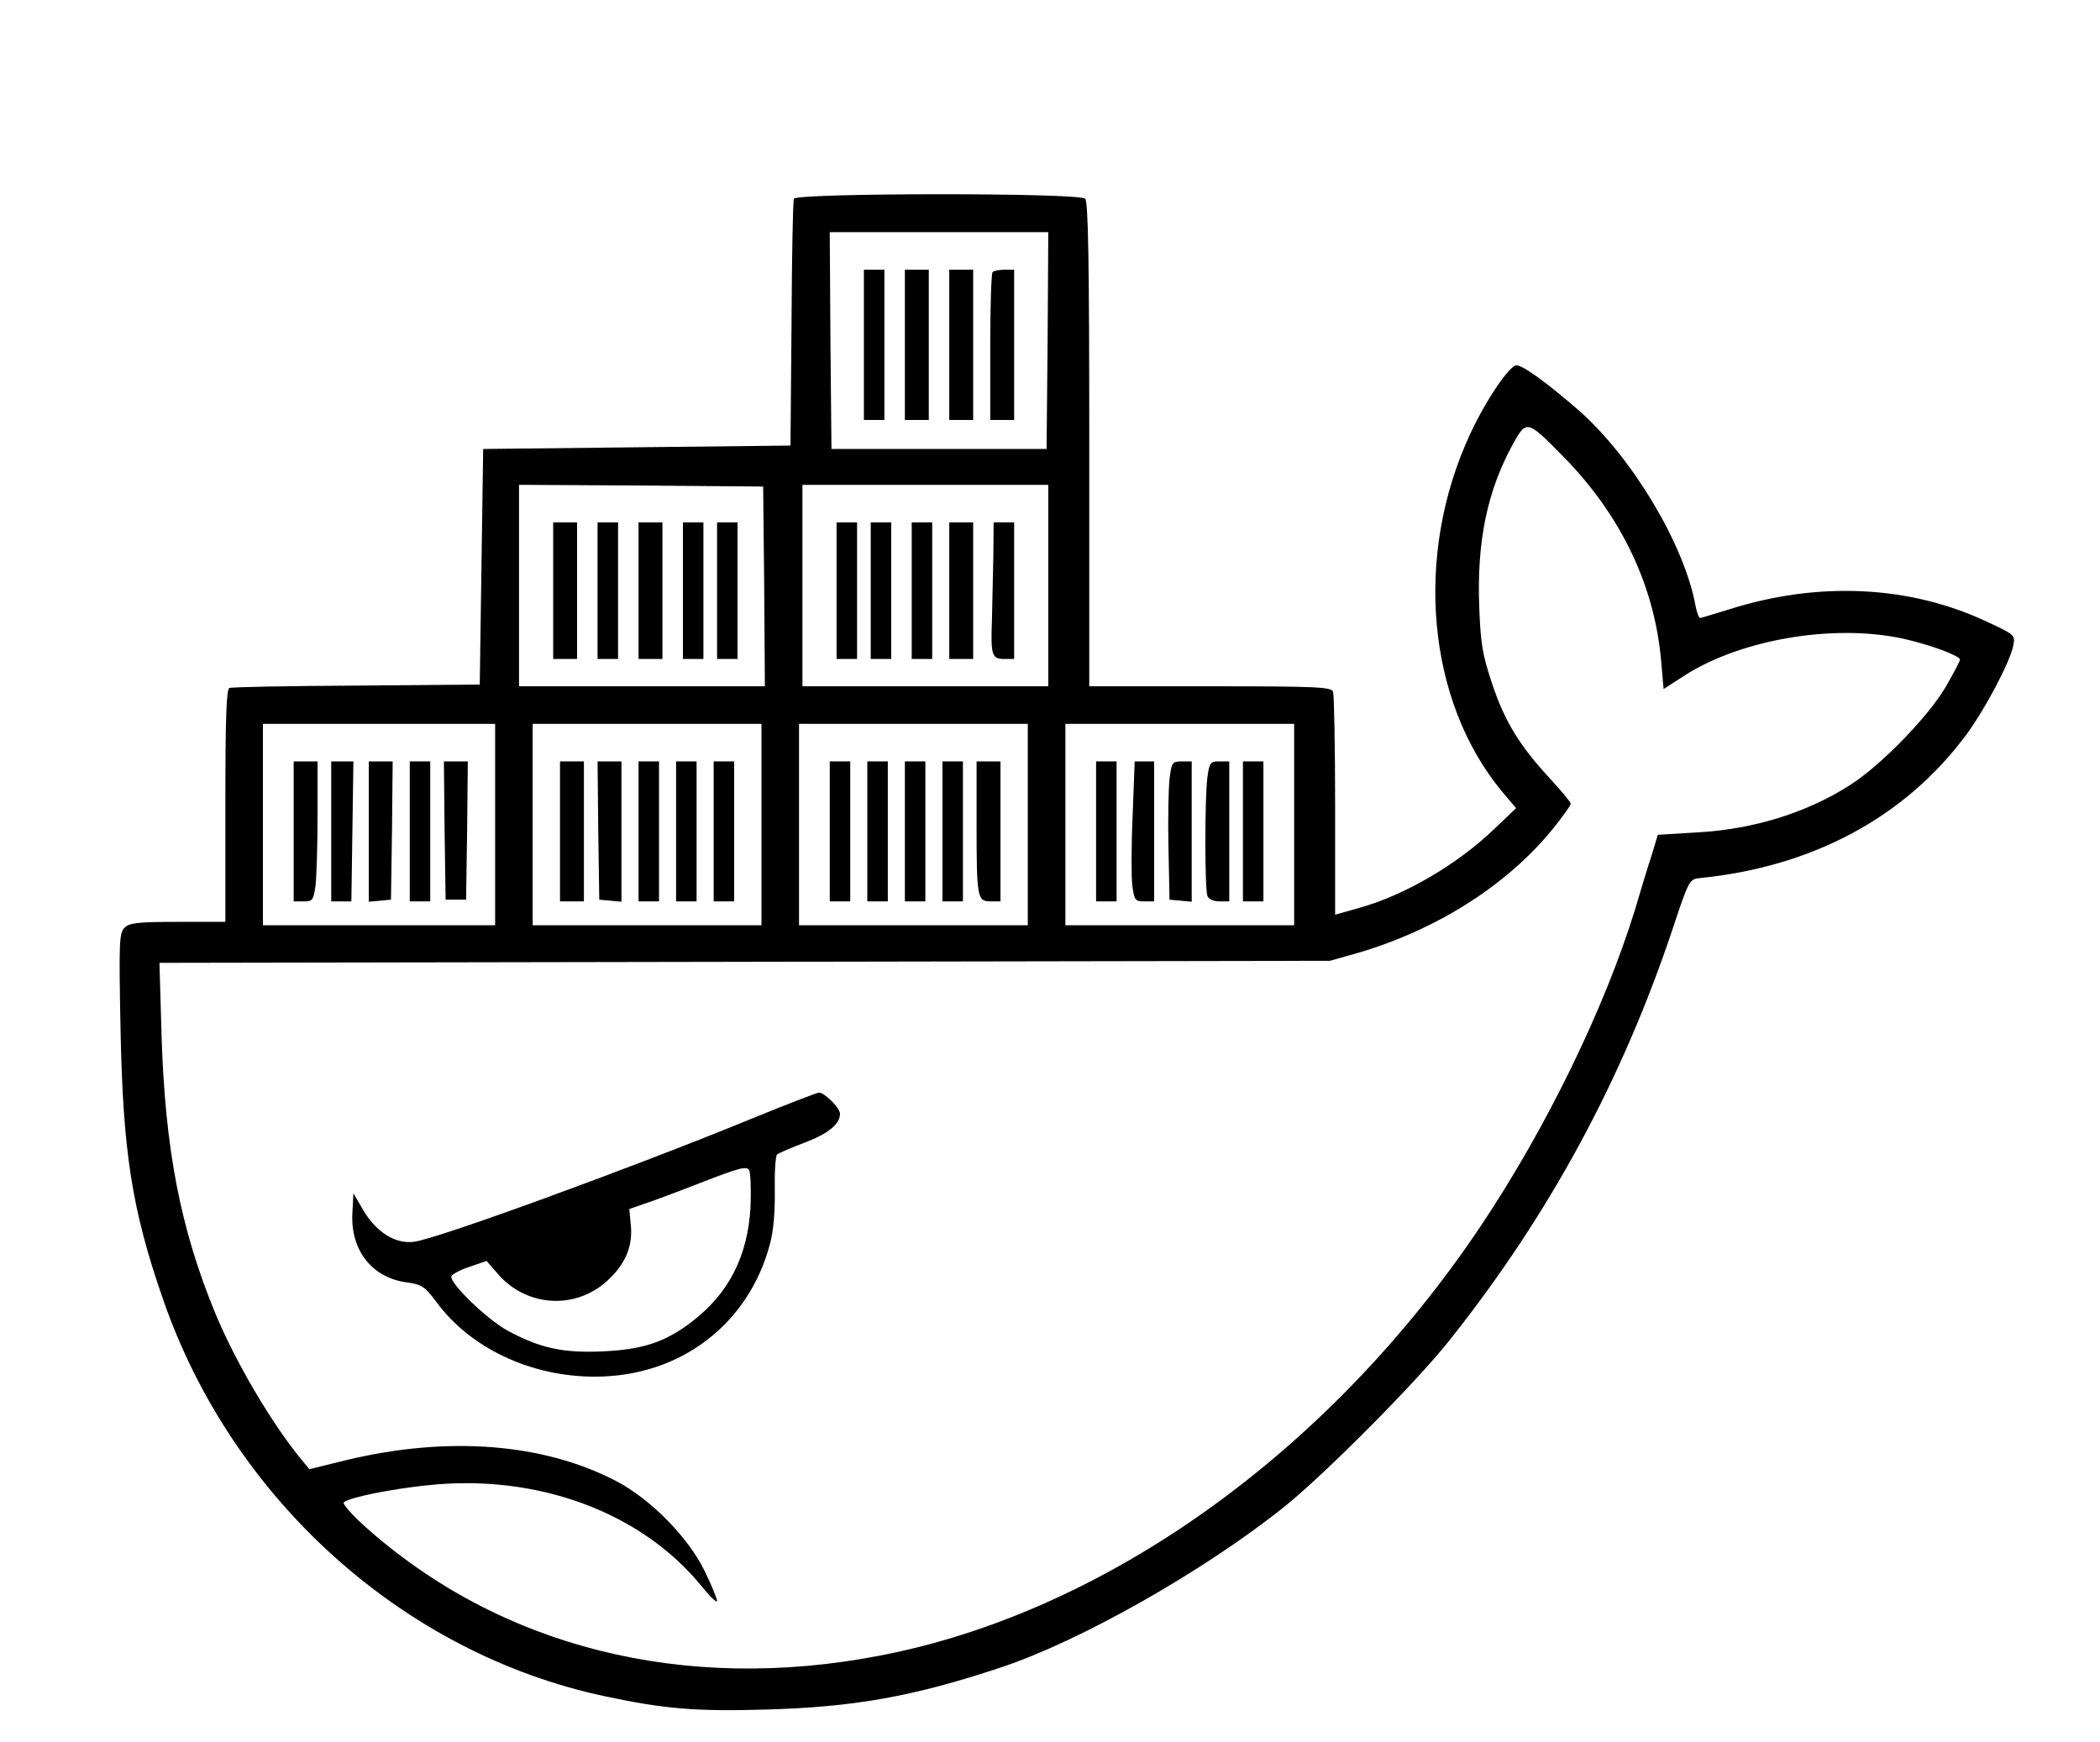
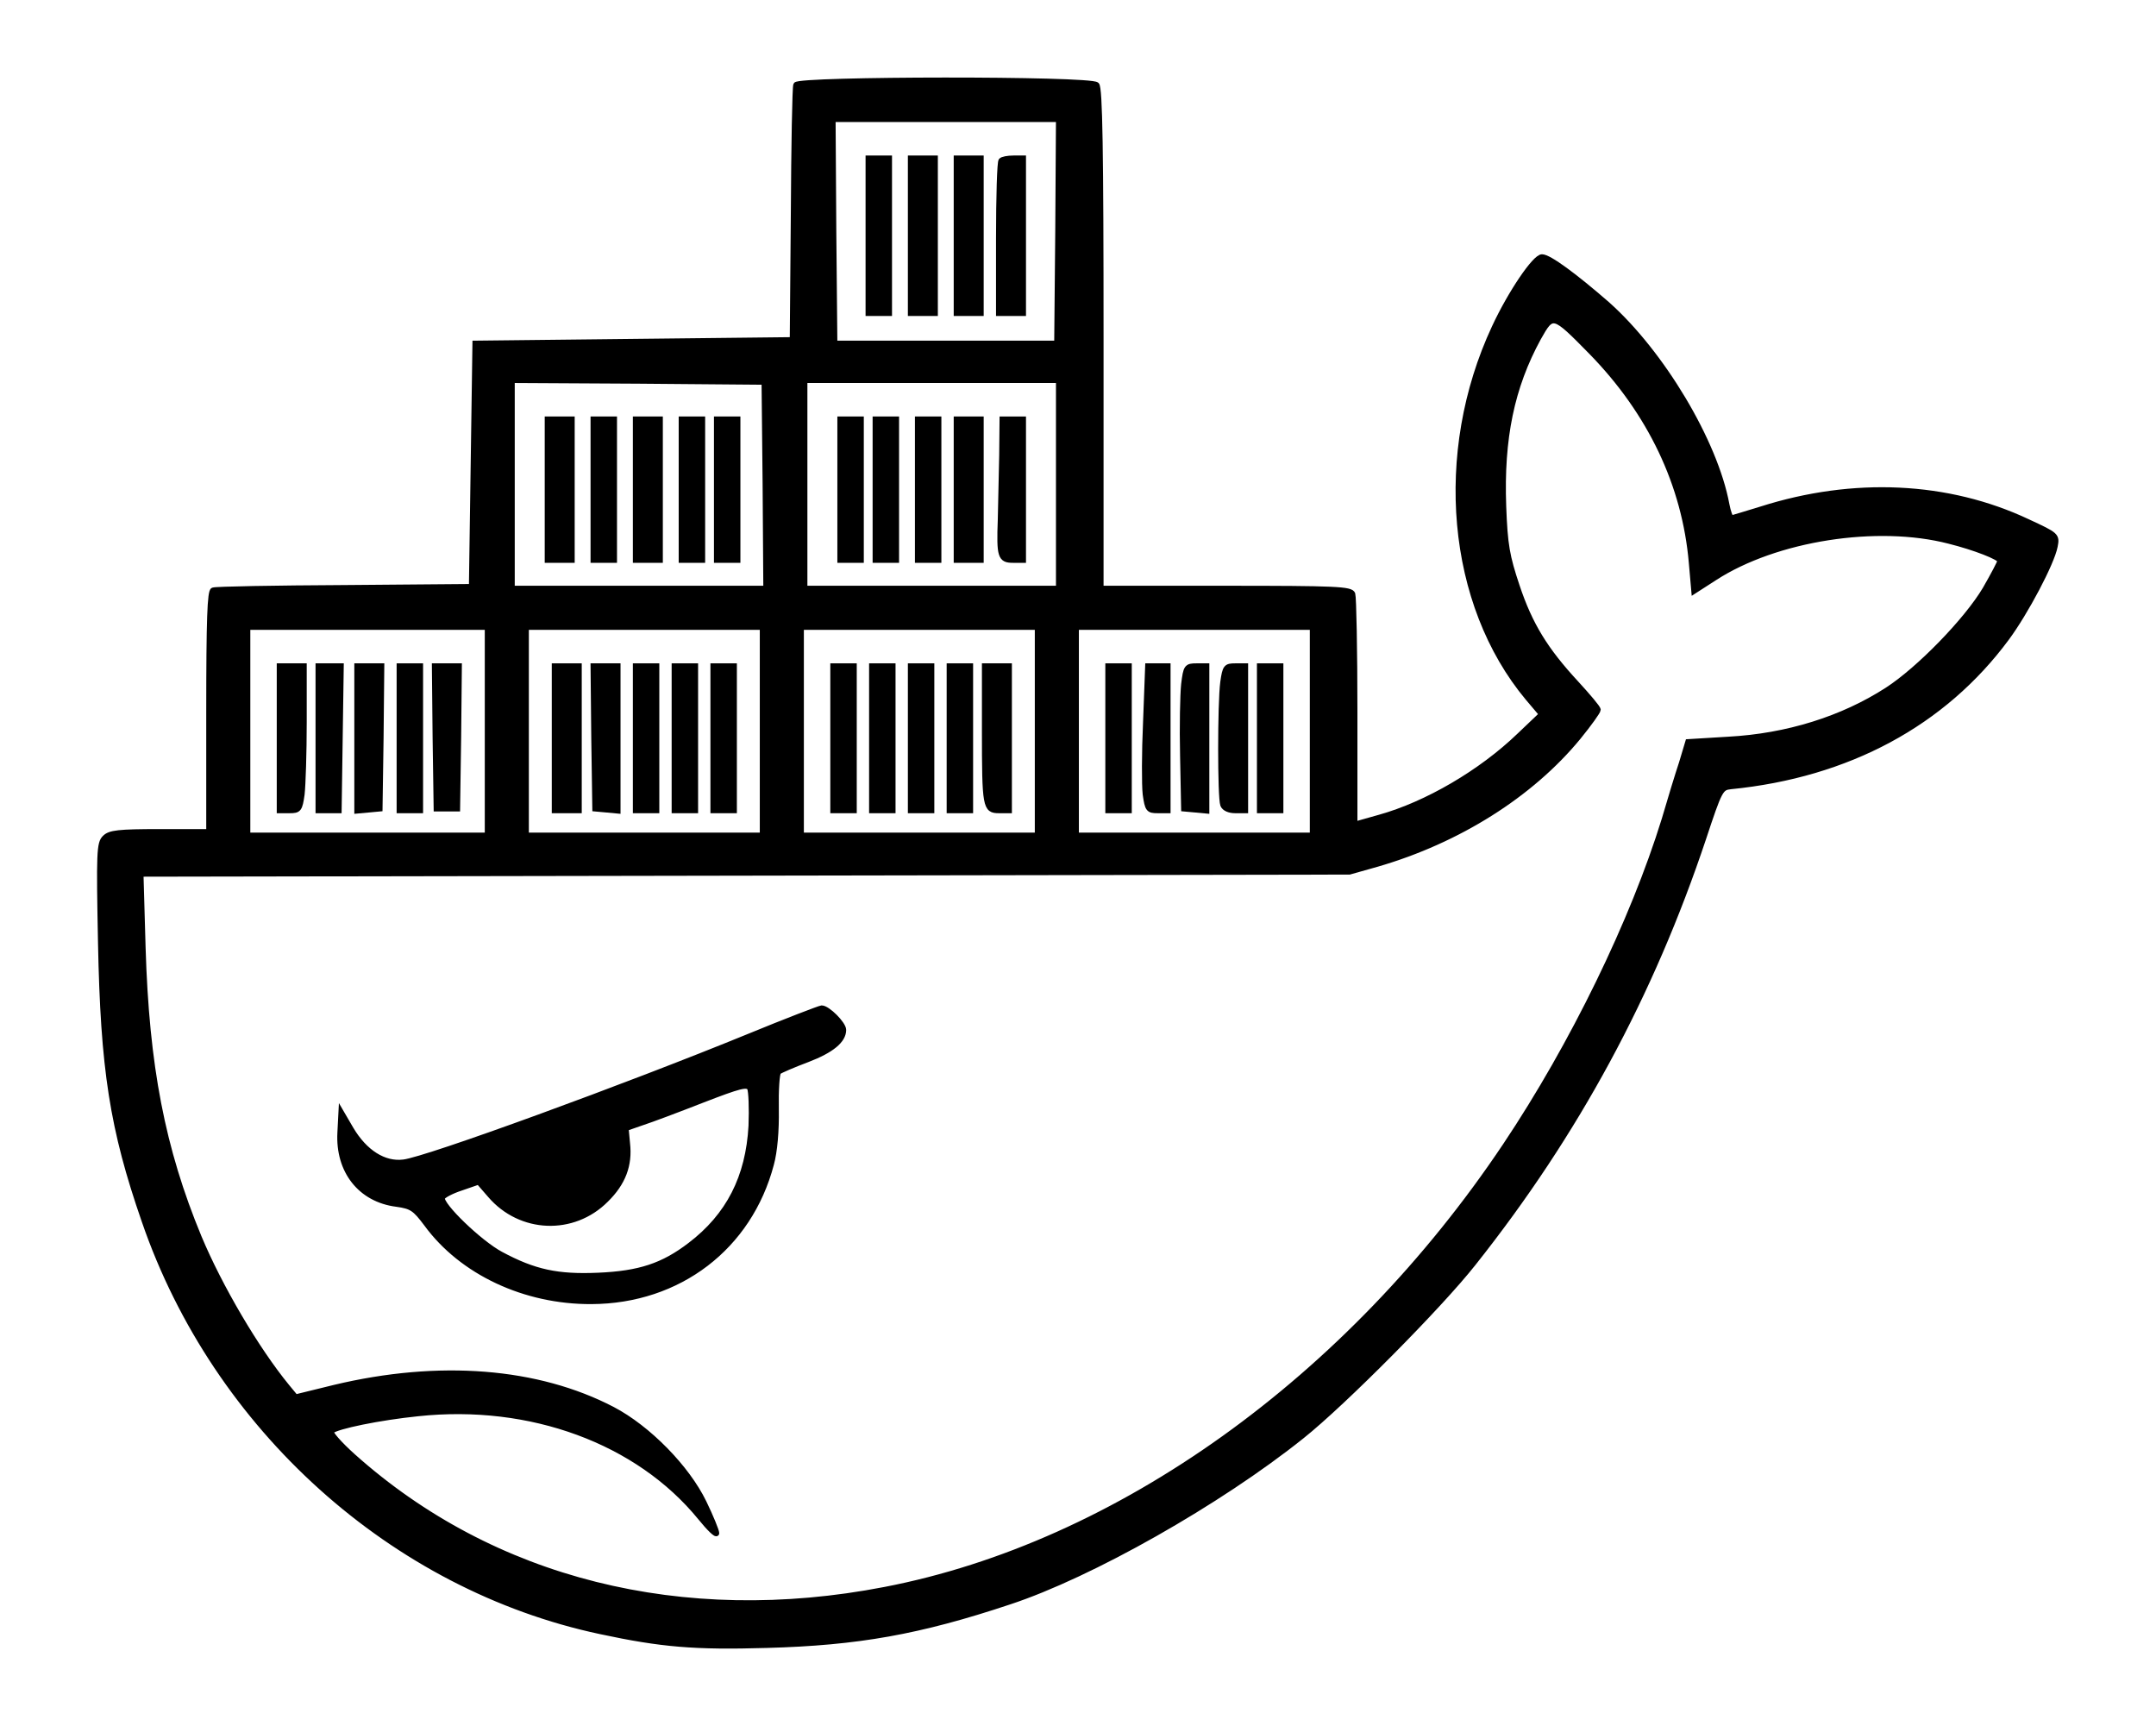
- <svg xmlns="http://www.w3.org/2000/svg" version="1.0" width="615pt" height="510pt" viewBox="0 0 615 510" preserveAspectRatio="xMidYMid meet">
-   <g transform="translate(0,510) scale(0.1,-0.1)" fill="#000000" stroke="none">
+ <svg xmlns="http://www.w3.org/2000/svg" version="1.0" width="611pt" height="489pt" viewBox="7.03 34.15 610.94 489.39" preserveAspectRatio="xMidYMid meet">
+   <g transform="translate(0,510) scale(0.1,-0.1)" fill="#000000" stroke="#000000" stroke-width="15">
    <path d="M2325 4518 c-3 -7 -6 -173 -7 -368 l-3 -355 -450 -5 -450 -5 -5 -345 -5 -345 -360 -3 c-198 -1 -366 -4 -373 -7 -9 -3 -12 -82 -12 -345 l0 -340 -139 0 c-118 0 -142 -3 -156 -17 -16 -15 -17 -43 -12 -297 7 -359 33 -528 124 -790 202 -587 705 -1039 1294 -1164 173 -37 267 -45 471 -39 258 7 433 38 688 123 231 76 595 282 830 470 118 94 391 369 487 491 292 368 504 761 652 1204 46 139 49 144 77 147 333 33 604 179 783 421 54 73 128 213 137 260 6 31 5 32 -77 70 -227 107 -495 119 -756 36 -43 -13 -81 -25 -84 -25 -4 0 -10 17 -14 38 -33 178 -184 430 -339 568 -92 80 -165 134 -185 134 -20 0 -89 -101 -135 -200 -166 -356 -128 -784 95 -1051 l39 -46 -63 -60 c-110 -106 -264 -195 -396 -232 l-71 -20 0 319 c0 175 -3 325 -6 334 -5 14 -47 16 -360 16 l-354 0 0 708 c0 537 -3 711 -12 720 -18 18 -847 17 -853 0z m743 -415 l-3 -318 -315 0 -315 0 -3 318 -2 317 320 0 320 0 -2 -317z m1513 -343 c167 -171 265 -376 284 -598 l7 -80 59 38 c173 112 461 157 665 104 72 -18 144 -46 144 -56 0 -4 -19 -40 -42 -80 -52 -88 -188 -228 -278 -286 -127 -82 -284 -131 -450 -140 l-115 -7 -18 -60 c-11 -33 -33 -105 -49 -160 -89 -288 -259 -638 -451 -925 -443 -662 -1099 -1132 -1760 -1259 -574 -111 -1112 24 -1508 378 -39 35 -67 67 -62 71 15 14 138 39 246 50 319 34 624 -78 801 -295 25 -31 46 -51 46 -44 0 6 -16 46 -36 87 -48 99 -158 211 -259 264 -213 111 -492 133 -789 62 l-110 -27 -24 29 c-87 106 -191 283 -250 424 -104 251 -149 486 -159 822 l-6 208 1714 3 1714 3 78 22 c231 67 437 197 571 360 31 38 56 73 56 78 0 5 -28 38 -61 74 -88 95 -132 166 -169 277 -28 84 -34 116 -38 226 -7 192 23 338 99 477 40 71 41 71 150 -40z m-2343 -377 l2 -293 -360 0 -360 0 0 295 0 295 358 -2 357 -3 3 -292z m832 2 l0 -295 -360 0 -360 0 0 295 0 295 360 0 360 0 0 -295z m-1620 -700 l0 -295 -340 0 -340 0 0 295 0 295 340 0 340 0 0 -295z m780 0 l0 -295 -335 0 -335 0 0 295 0 295 335 0 335 0 0 -295z m780 0 l0 -295 -335 0 -335 0 0 295 0 295 335 0 335 0 0 -295z m780 0 l0 -295 -335 0 -335 0 0 295 0 295 335 0 335 0 0 -295z" />
    <path d="M2530 4090 l0 -220 30 0 30 0 0 220 0 220 -30 0 -30 0 0 -220z" />
    <path d="M2650 4090 l0 -220 35 0 35 0 0 220 0 220 -35 0 -35 0 0 -220z" />
    <path d="M2780 4090 l0 -220 35 0 35 0 0 220 0 220 -35 0 -35 0 0 -220z" />
    <path d="M2907 4303 c-4 -3 -7 -102 -7 -220 l0 -213 35 0 35 0 0 220 0 220 -28 0 c-16 0 -32 -3 -35 -7z" />
    <path d="M2190 1819 c-342 -140 -913 -349 -978 -356 -55 -7 -110 28 -149 94 l-28 48 -3 -58 c-6 -109 58 -190 160 -203 43 -6 52 -12 85 -56 100 -137 279 -221 468 -220 248 1 448 154 510 389 10 36 15 95 14 156 -1 54 2 102 7 106 5 4 42 20 82 35 68 26 102 54 102 84 0 17 -45 62 -62 62 -7 -1 -101 -37 -208 -81z m8 -253 c-8 -146 -64 -255 -173 -338 -77 -59 -144 -81 -261 -86 -115 -5 -181 9 -276 60 -60 32 -172 140 -166 160 2 6 26 19 54 28 l49 17 33 -38 c86 -100 235 -106 328 -13 49 48 68 99 61 160 l-4 43 46 16 c25 8 102 37 171 64 106 41 126 46 134 34 4 -9 6 -56 4 -107z" />
    <path d="M1620 3370 l0 -200 35 0 35 0 0 200 0 200 -35 0 -35 0 0 -200z" />
    <path d="M1750 3370 l0 -200 30 0 30 0 0 200 0 200 -30 0 -30 0 0 -200z" />
    <path d="M1870 3370 l0 -200 35 0 35 0 0 200 0 200 -35 0 -35 0 0 -200z" />
    <path d="M2000 3370 l0 -200 30 0 30 0 0 200 0 200 -30 0 -30 0 0 -200z" />
    <path d="M2100 3370 l0 -200 30 0 30 0 0 200 0 200 -30 0 -30 0 0 -200z" />
    <path d="M2450 3370 l0 -200 30 0 30 0 0 200 0 200 -30 0 -30 0 0 -200z" />
    <path d="M2550 3370 l0 -200 30 0 30 0 0 200 0 200 -30 0 -30 0 0 -200z" />
    <path d="M2670 3370 l0 -200 30 0 30 0 0 200 0 200 -30 0 -30 0 0 -200z" />
    <path d="M2780 3370 l0 -200 35 0 35 0 0 200 0 200 -35 0 -35 0 0 -200z" />
    <path d="M2909 3468 c-1 -57 -3 -139 -4 -183 -4 -105 0 -115 36 -115 l29 0 0 200 0 200 -30 0 -30 0 -1 -102z" />
    <path d="M860 2665 l0 -205 29 0 c26 0 29 3 35 46 3 26 6 118 6 205 l0 159 -35 0 -35 0 0 -205z" />
    <path d="M970 2665 l0 -205 30 0 29 0 3 205 3 205 -32 0 -33 0 0 -205z" />
    <path d="M1080 2664 l0 -205 33 3 32 3 3 203 2 202 -35 0 -35 0 0 -206z" />
    <path d="M1200 2665 l0 -205 30 0 30 0 0 205 0 205 -30 0 -30 0 0 -205z" />
    <path d="M1302 2668 l3 -203 30 0 30 0 3 203 2 202 -35 0 -35 0 2 -202z" />
    <path d="M1640 2665 l0 -205 35 0 35 0 0 205 0 205 -35 0 -35 0 0 -205z" />
    <path d="M1752 2668 l3 -203 33 -3 32 -3 0 205 0 206 -35 0 -35 0 2 -202z" />
    <path d="M1870 2665 l0 -205 30 0 30 0 0 205 0 205 -30 0 -30 0 0 -205z" />
    <path d="M1980 2665 l0 -205 30 0 30 0 0 205 0 205 -30 0 -30 0 0 -205z" />
    <path d="M2090 2665 l0 -205 30 0 30 0 0 205 0 205 -30 0 -30 0 0 -205z" />
    <path d="M2430 2665 l0 -205 30 0 30 0 0 205 0 205 -30 0 -30 0 0 -205z" />
    <path d="M2540 2665 l0 -205 30 0 30 0 0 205 0 205 -30 0 -30 0 0 -205z" />
    <path d="M2650 2665 l0 -205 30 0 30 0 0 205 0 205 -30 0 -30 0 0 -205z" />
    <path d="M2760 2665 l0 -205 30 0 30 0 0 205 0 205 -30 0 -30 0 0 -205z" />
    <path d="M2860 2688 c0 -218 2 -228 41 -228 l29 0 0 205 0 205 -35 0 -35 0 0 -182z" />
    <path d="M3210 2665 l0 -205 30 0 30 0 0 205 0 205 -30 0 -30 0 0 -205z" />
    <path d="M3317 2711 c-4 -87 -4 -179 -1 -205 6 -43 9 -46 35 -46 l29 0 0 205 0 205 -28 0 -29 0 -6 -159z" />
    <path d="M3425 2818 c-3 -29 -5 -120 -3 -203 l3 -150 33 -3 32 -3 0 205 0 206 -29 0 c-28 0 -30 -3 -36 -52z" />
    <path d="M3536 2824 c-8 -60 -8 -327 0 -348 4 -10 18 -16 35 -16 l29 0 0 205 0 205 -29 0 c-26 0 -29 -3 -35 -46z" />
    <path d="M3640 2665 l0 -205 30 0 30 0 0 205 0 205 -30 0 -30 0 0 -205z" />
  </g>
</svg>
